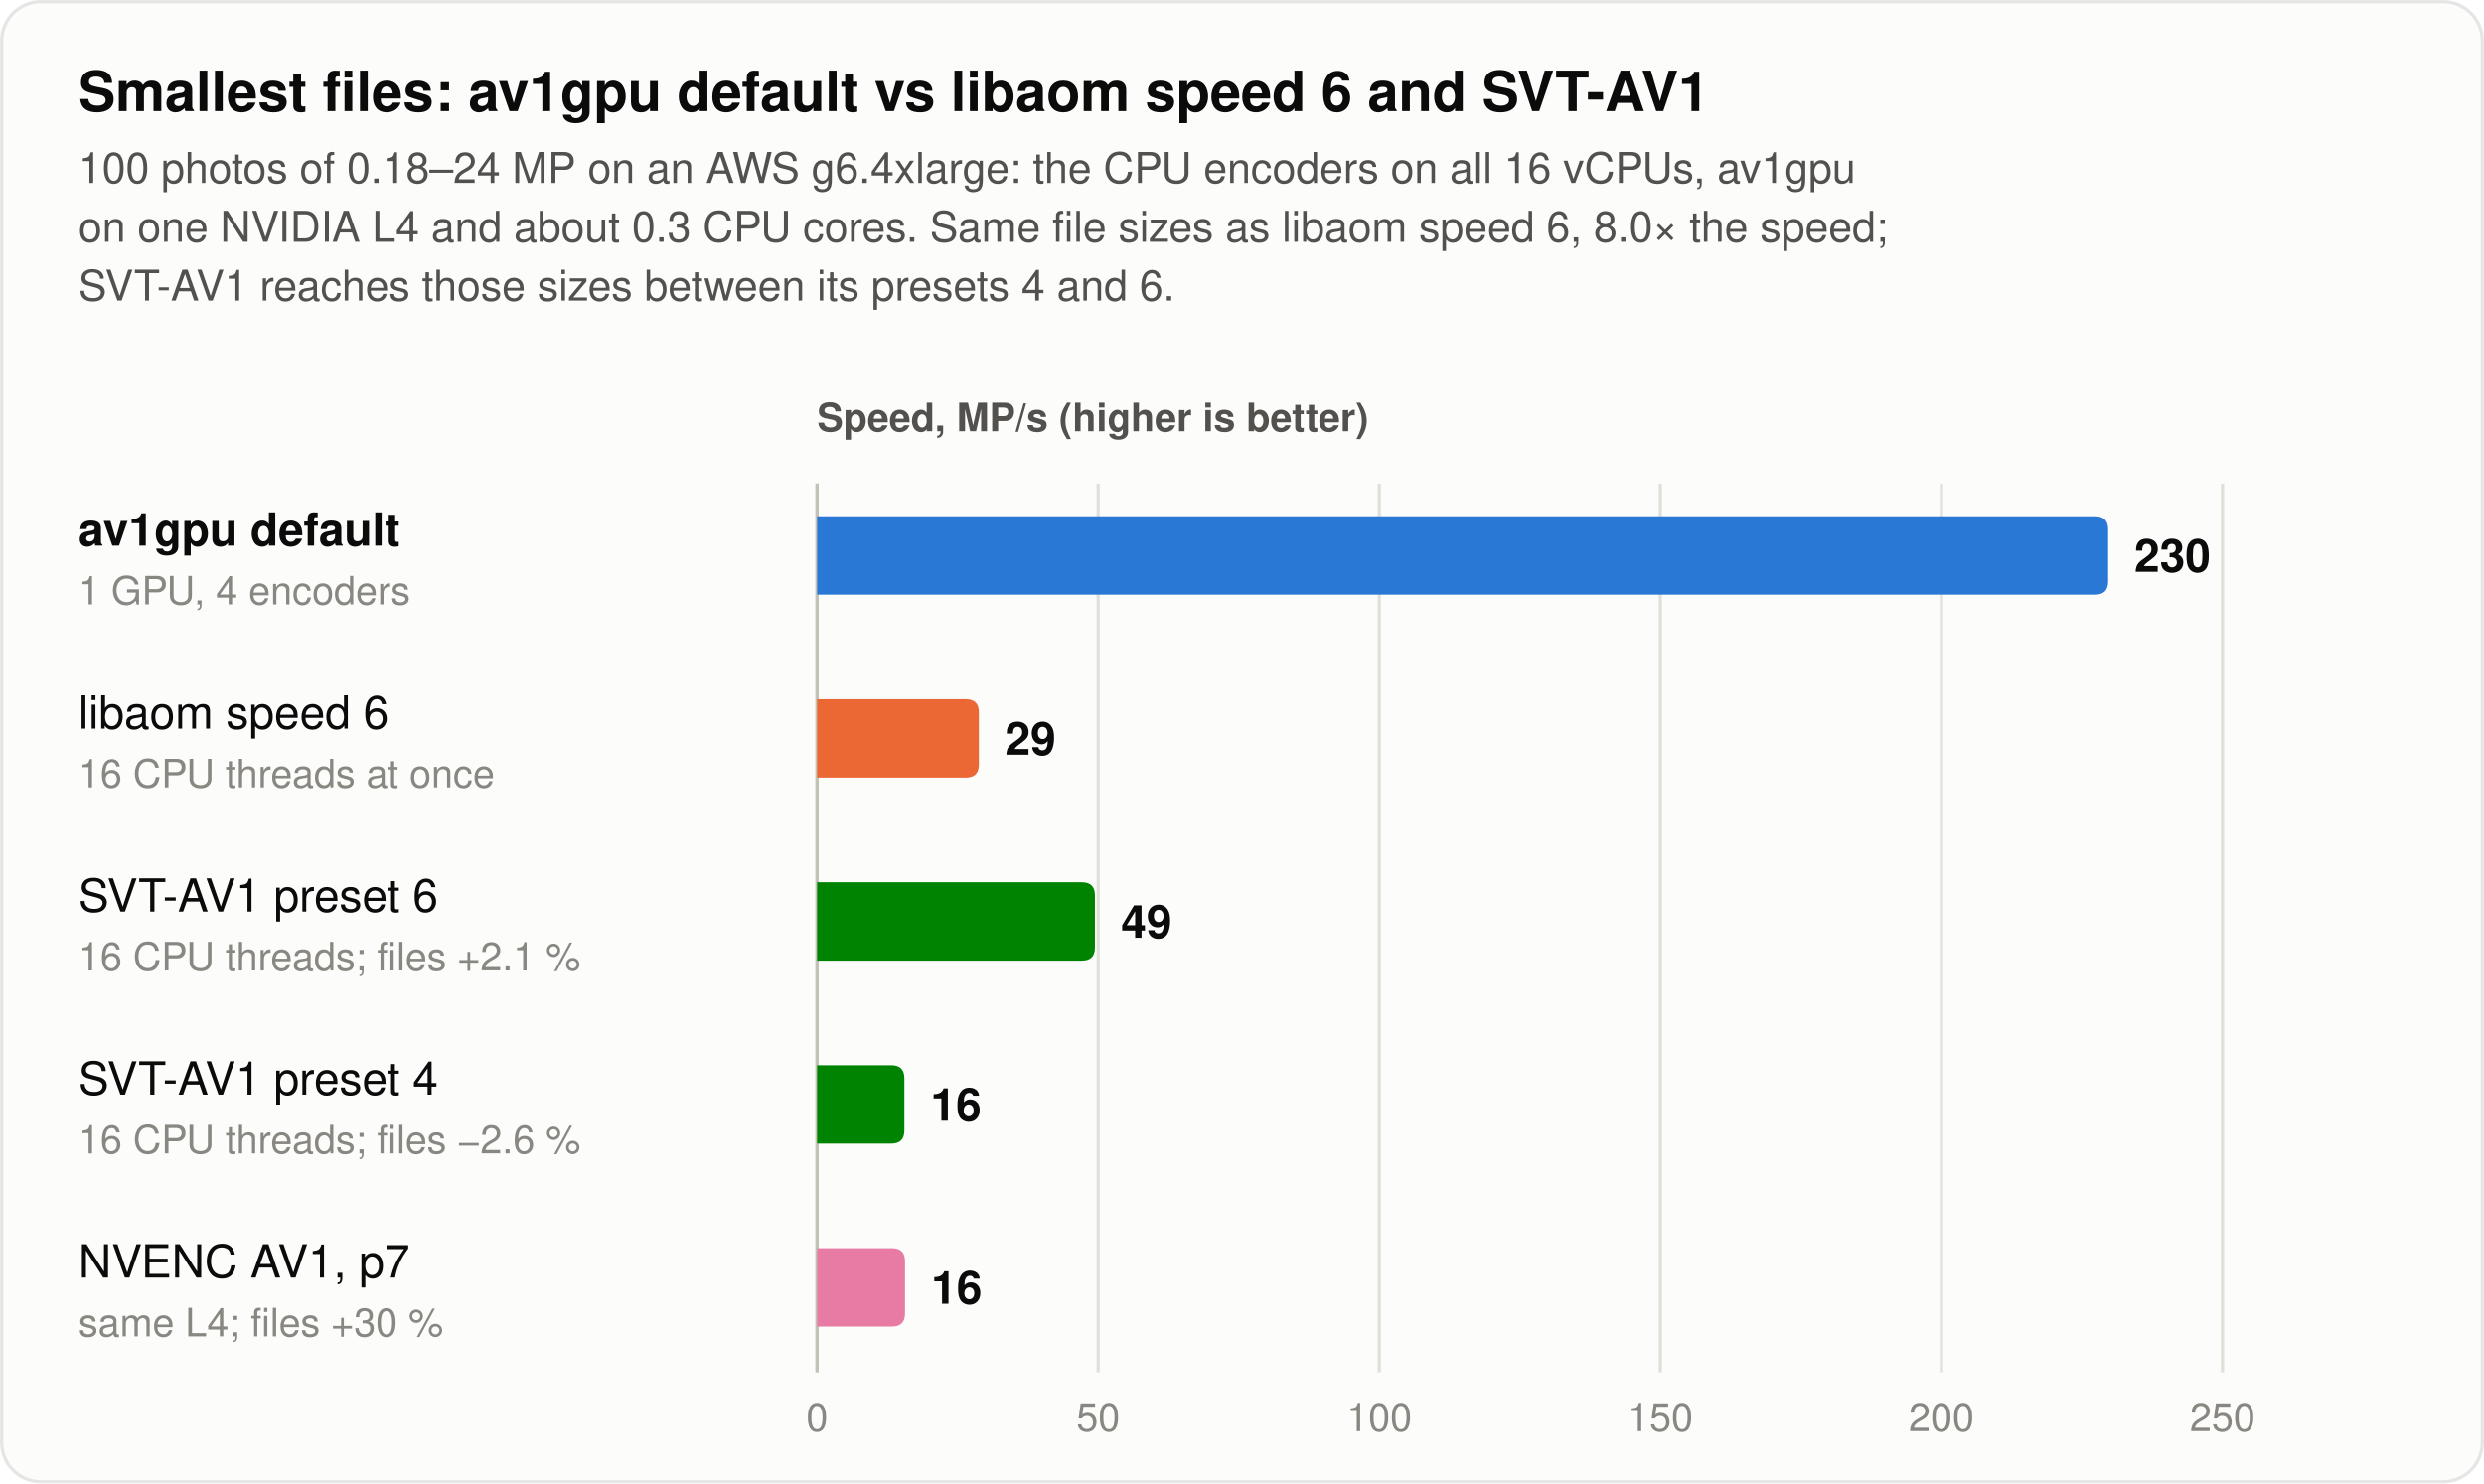
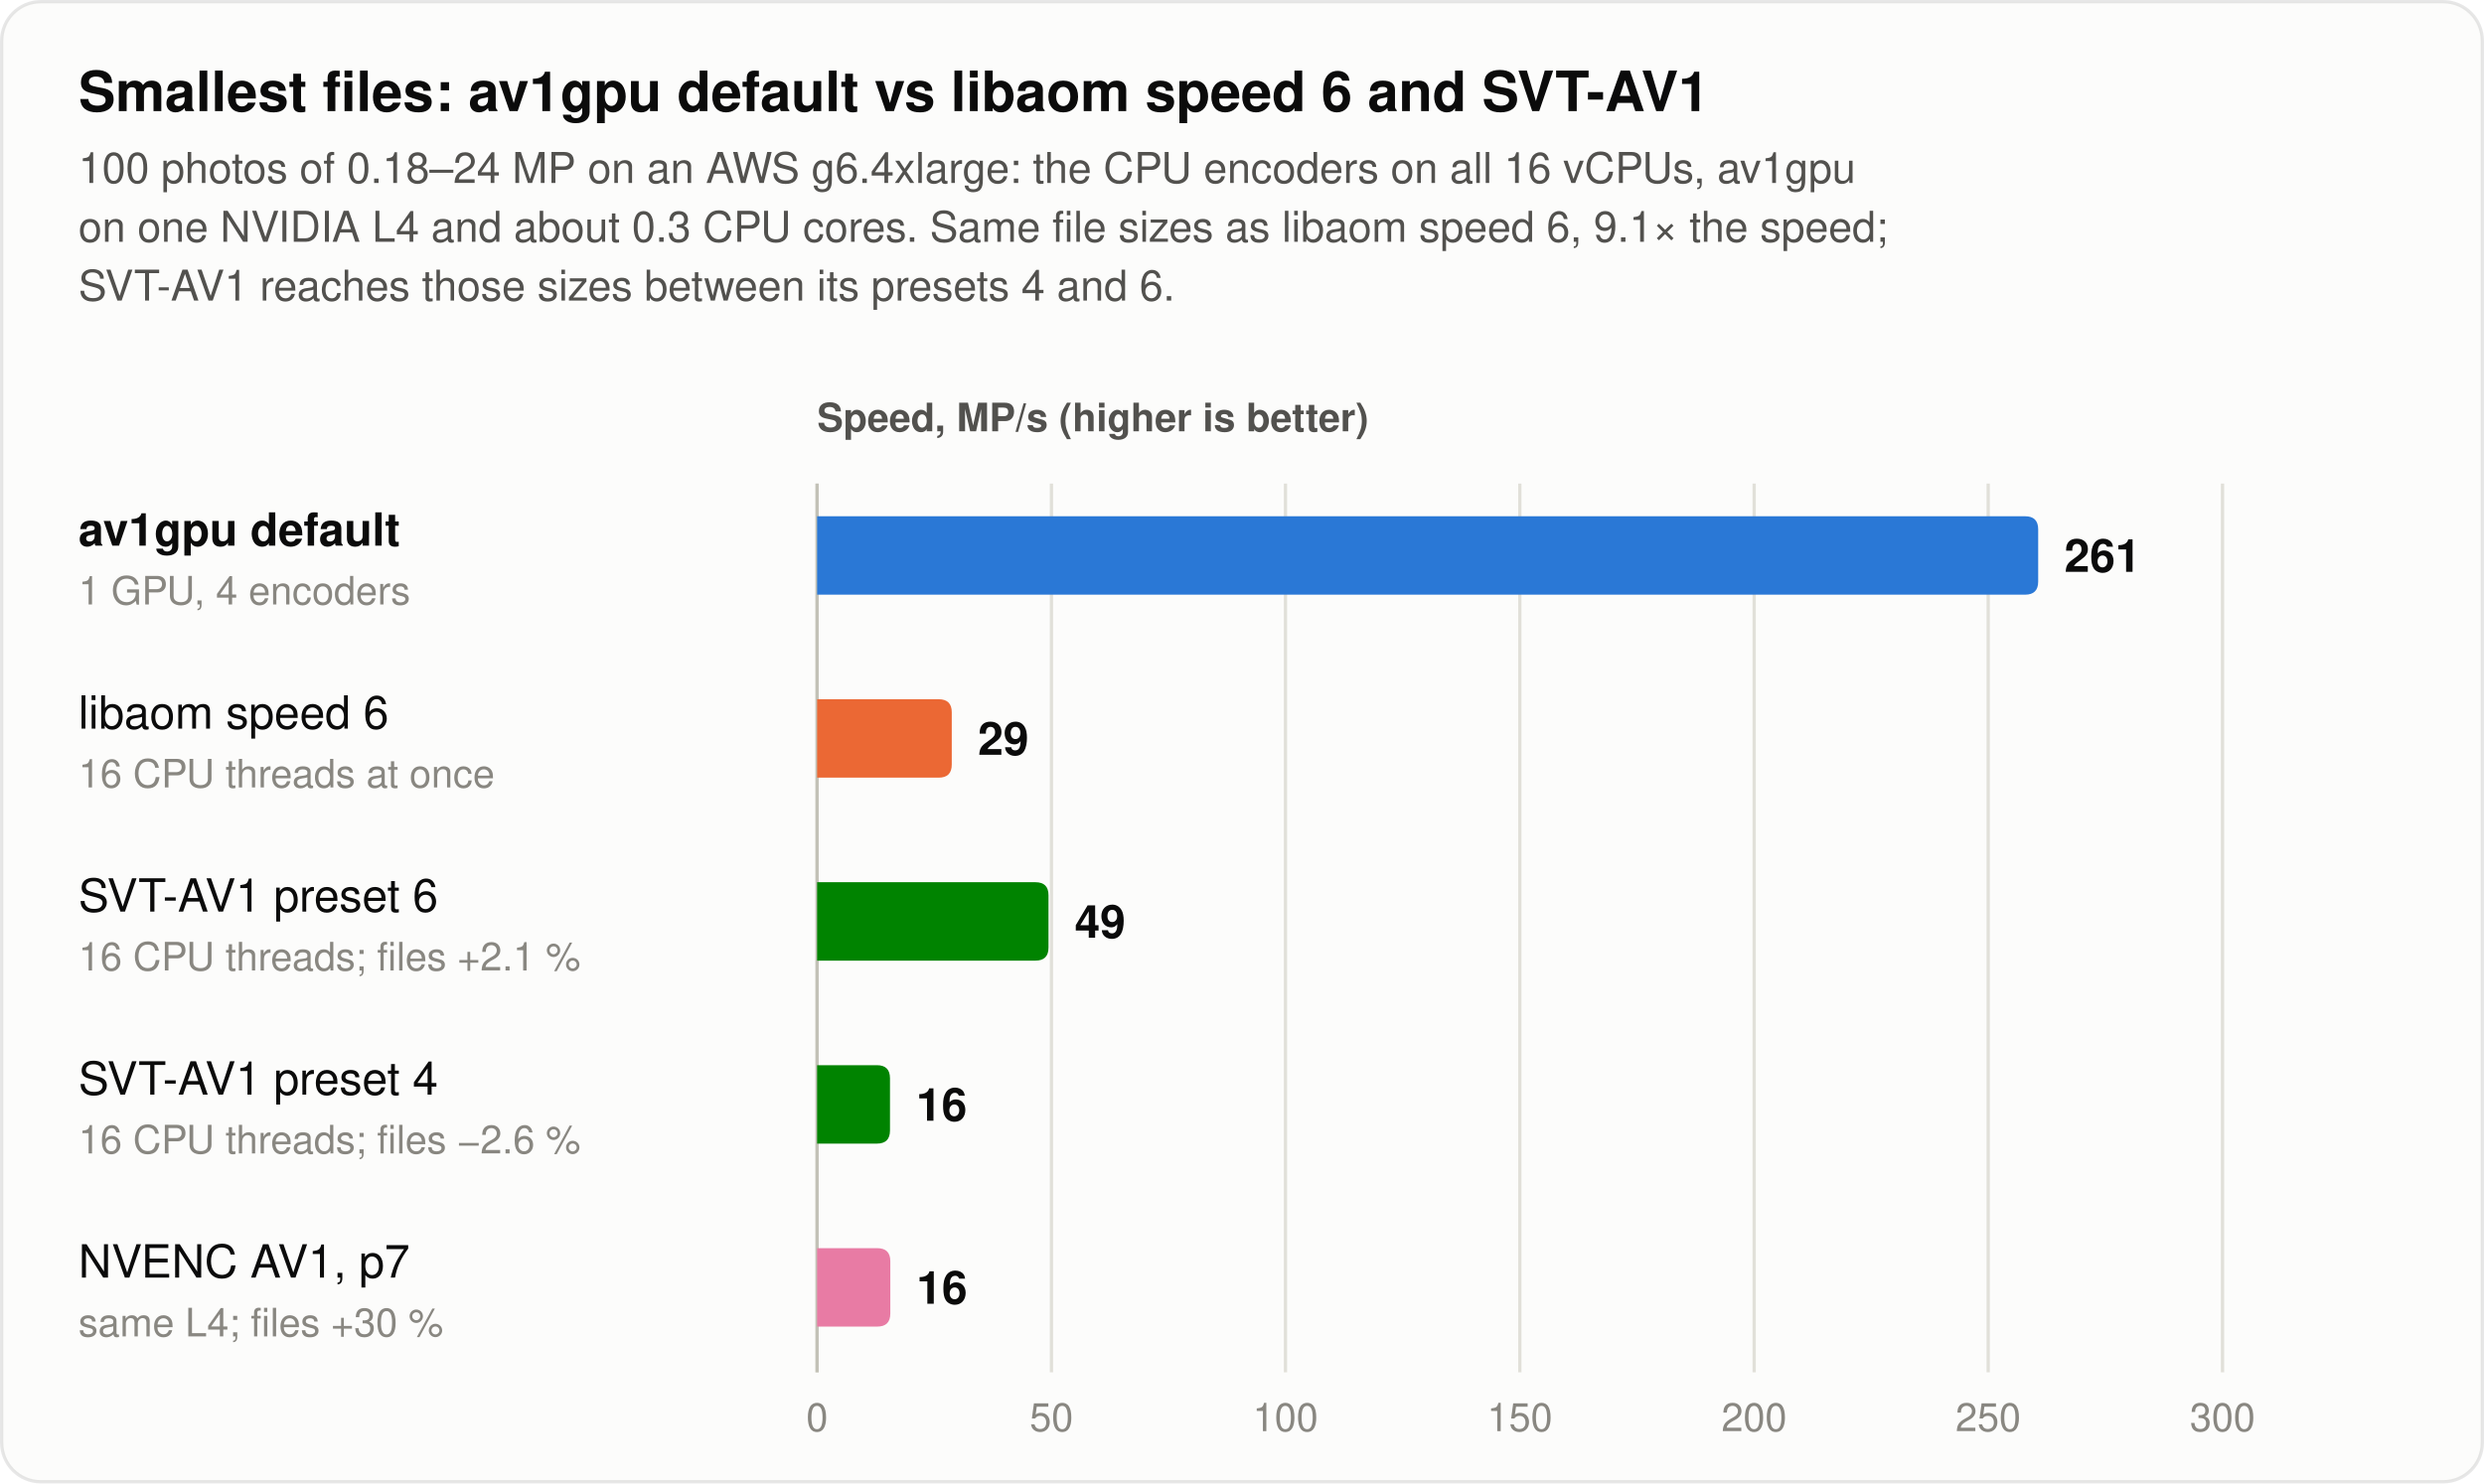
<svg xmlns="http://www.w3.org/2000/svg" width="760" height="454" viewBox="0 0 760 454" font-family="system-ui,-apple-system,'Segoe UI',Helvetica,Arial,sans-serif" role="img" aria-label="Smallest files: av1gpu default vs libaom speed 6 and SVT-AV1">
  <rect x="0.5" y="0.5" width="759" height="453" rx="12" fill="#fcfcfb" stroke="rgba(11,11,11,0.10)" />
  <text x="24.0" y="34.0" font-size="17" fill="#0b0b0b" text-anchor="start" font-weight="600">Smallest files: av1gpu default vs libaom speed 6 and SVT-AV1</text>
  <text x="24.0" y="56.0" font-size="13" fill="#52514e" text-anchor="start" font-weight="400">100 photos of 0.18–24 MP on an AWS g6.4xlarge: the CPU encoders on all 16 vCPUs, av1gpu</text>
-   <text x="24.0" y="74.0" font-size="13" fill="#52514e" text-anchor="start" font-weight="400">on one NVIDIA L4 and about 0.3 CPU cores. Same file sizes as libaom speed 6, 8.0× the speed;</text>
+   <text x="24.0" y="74.0" font-size="13" fill="#52514e" text-anchor="start" font-weight="400">on one NVIDIA L4 and about 0.3 CPU cores. Same file sizes as libaom speed 6, 9.1× the speed;</text>
  <text x="24.0" y="92.0" font-size="13" fill="#52514e" text-anchor="start" font-weight="400">SVT-AV1 reaches those sizes between its presets 4 and 6.</text>
  <text x="250.0" y="132.0" font-size="12" fill="#52514e" text-anchor="start" font-weight="600">Speed, MP/s  (higher is better)</text>
  <line x1="250.0" y1="148.0" x2="250.0" y2="420.0" stroke="#e1e0d9" stroke-width="1" />
  <text x="250.0" y="438.0" font-size="12" fill="#898781" text-anchor="middle" font-weight="400">0</text>
-   <line x1="336.0" y1="148.0" x2="336.0" y2="420.0" stroke="#e1e0d9" stroke-width="1" />
-   <text x="336.0" y="438.0" font-size="12" fill="#898781" text-anchor="middle" font-weight="400">50</text>
-   <line x1="422.0" y1="148.0" x2="422.0" y2="420.0" stroke="#e1e0d9" stroke-width="1" />
-   <text x="422.0" y="438.0" font-size="12" fill="#898781" text-anchor="middle" font-weight="400">100</text>
-   <line x1="508.0" y1="148.0" x2="508.0" y2="420.0" stroke="#e1e0d9" stroke-width="1" />
-   <text x="508.0" y="438.0" font-size="12" fill="#898781" text-anchor="middle" font-weight="400">150</text>
-   <line x1="594.0" y1="148.0" x2="594.0" y2="420.0" stroke="#e1e0d9" stroke-width="1" />
-   <text x="594.0" y="438.0" font-size="12" fill="#898781" text-anchor="middle" font-weight="400">200</text>
+   <line x1="321.7" y1="148.0" x2="321.7" y2="420.0" stroke="#e1e0d9" stroke-width="1" />
+   <text x="321.7" y="438.0" font-size="12" fill="#898781" text-anchor="middle" font-weight="400">50</text>
+   <line x1="393.3" y1="148.0" x2="393.3" y2="420.0" stroke="#e1e0d9" stroke-width="1" />
+   <text x="393.3" y="438.0" font-size="12" fill="#898781" text-anchor="middle" font-weight="400">100</text>
+   <line x1="465.0" y1="148.0" x2="465.0" y2="420.0" stroke="#e1e0d9" stroke-width="1" />
+   <text x="465.0" y="438.0" font-size="12" fill="#898781" text-anchor="middle" font-weight="400">150</text>
+   <line x1="536.7" y1="148.0" x2="536.7" y2="420.0" stroke="#e1e0d9" stroke-width="1" />
+   <text x="536.7" y="438.0" font-size="12" fill="#898781" text-anchor="middle" font-weight="400">200</text>
+   <line x1="608.3" y1="148.0" x2="608.3" y2="420.0" stroke="#e1e0d9" stroke-width="1" />
+   <text x="608.3" y="438.0" font-size="12" fill="#898781" text-anchor="middle" font-weight="400">250</text>
  <line x1="680.0" y1="148.0" x2="680.0" y2="420.0" stroke="#e1e0d9" stroke-width="1" />
-   <text x="680.0" y="438.0" font-size="12" fill="#898781" text-anchor="middle" font-weight="400">250</text>
+   <text x="680.0" y="438.0" font-size="12" fill="#898781" text-anchor="middle" font-weight="400">300</text>
  <line x1="250.0" y1="148.0" x2="250.0" y2="420.0" stroke="#c3c2b7" stroke-width="1" />
  <text x="24.0" y="167.0" font-size="14" fill="#0b0b0b" text-anchor="start" font-weight="600">av1gpu default</text>
  <text x="24.0" y="185.0" font-size="12" fill="#898781" text-anchor="start" font-weight="400">1 GPU, 4 encoders</text>
-   <path d="M250.0,158.0 H641.0 Q645.0,158.0 645.0,162.0 V178.0 Q645.0,182.0 641.0,182.0 H250.0 Z" fill="#2a78d6" />
-   <text x="653.0" y="175.0" font-size="14" fill="#0b0b0b" text-anchor="start" font-weight="600">230</text>
+   <path d="M250.0,158.0 H619.6 Q623.6,158.0 623.6,162.0 V178.0 Q623.6,182.0 619.6,182.0 H250.0 Z" fill="#2a78d6" />
+   <text x="631.6" y="175.0" font-size="14" fill="#0b0b0b" text-anchor="start" font-weight="600">261</text>
  <text x="24.0" y="223.0" font-size="14" fill="#0b0b0b" text-anchor="start" font-weight="400">libaom speed 6</text>
  <text x="24.0" y="241.0" font-size="12" fill="#898781" text-anchor="start" font-weight="400">16 CPU threads at once</text>
-   <path d="M250.0,214.0 H295.5 Q299.5,214.0 299.5,218.0 V234.0 Q299.5,238.0 295.5,238.0 H250.0 Z" fill="#eb6834" />
-   <text x="307.5" y="231.0" font-size="14" fill="#0b0b0b" text-anchor="start" font-weight="600">29</text>
+   <path d="M250.0,214.0 H287.2 Q291.2,214.0 291.2,218.0 V234.0 Q291.2,238.0 287.2,238.0 H250.0 Z" fill="#eb6834" />
+   <text x="299.2" y="231.0" font-size="14" fill="#0b0b0b" text-anchor="start" font-weight="600">29</text>
  <text x="24.0" y="279.0" font-size="14" fill="#0b0b0b" text-anchor="start" font-weight="400">SVT-AV1 preset 6</text>
  <text x="24.0" y="297.0" font-size="12" fill="#898781" text-anchor="start" font-weight="400">16 CPU threads; files +2.1 %</text>
-   <path d="M250.0,270.0 H331.0 Q335.0,270.0 335.0,274.0 V290.0 Q335.0,294.0 331.0,294.0 H250.0 Z" fill="#008300" />
-   <text x="343.0" y="287.0" font-size="14" fill="#0b0b0b" text-anchor="start" font-weight="600">49</text>
+   <path d="M250.0,270.0 H316.8 Q320.8,270.0 320.8,274.0 V290.0 Q320.8,294.0 316.8,294.0 H250.0 Z" fill="#008300" />
+   <text x="328.8" y="287.0" font-size="14" fill="#0b0b0b" text-anchor="start" font-weight="600">49</text>
  <text x="24.0" y="335.0" font-size="14" fill="#0b0b0b" text-anchor="start" font-weight="400">SVT-AV1 preset 4</text>
  <text x="24.0" y="353.0" font-size="12" fill="#898781" text-anchor="start" font-weight="400">16 CPU threads; files −2.6 %</text>
-   <path d="M250.0,326.0 H272.7 Q276.7,326.0 276.7,330.0 V346.0 Q276.7,350.0 272.7,350.0 H250.0 Z" fill="#008300" />
-   <text x="284.7" y="343.0" font-size="14" fill="#0b0b0b" text-anchor="start" font-weight="600">16</text>
+   <path d="M250.0,326.0 H268.3 Q272.3,326.0 272.3,330.0 V346.0 Q272.3,350.0 268.3,350.0 H250.0 Z" fill="#008300" />
+   <text x="280.3" y="343.0" font-size="14" fill="#0b0b0b" text-anchor="start" font-weight="600">16</text>
  <text x="24.0" y="391.0" font-size="14" fill="#0b0b0b" text-anchor="start" font-weight="400">NVENC AV1, p7</text>
  <text x="24.0" y="409.0" font-size="12" fill="#898781" text-anchor="start" font-weight="400">same L4; files +30 %</text>
-   <path d="M250.0,382.0 H272.9 Q276.9,382.0 276.9,386.0 V402.0 Q276.9,406.0 272.9,406.0 H250.0 Z" fill="#e87ba4" />
-   <text x="284.9" y="399.0" font-size="14" fill="#0b0b0b" text-anchor="start" font-weight="600">16</text>
+   <path d="M250.0,382.0 H268.4 Q272.4,382.0 272.4,386.0 V402.0 Q272.4,406.0 268.4,406.0 H250.0 Z" fill="#e87ba4" />
+   <text x="280.4" y="399.0" font-size="14" fill="#0b0b0b" text-anchor="start" font-weight="600">16</text>
</svg>
